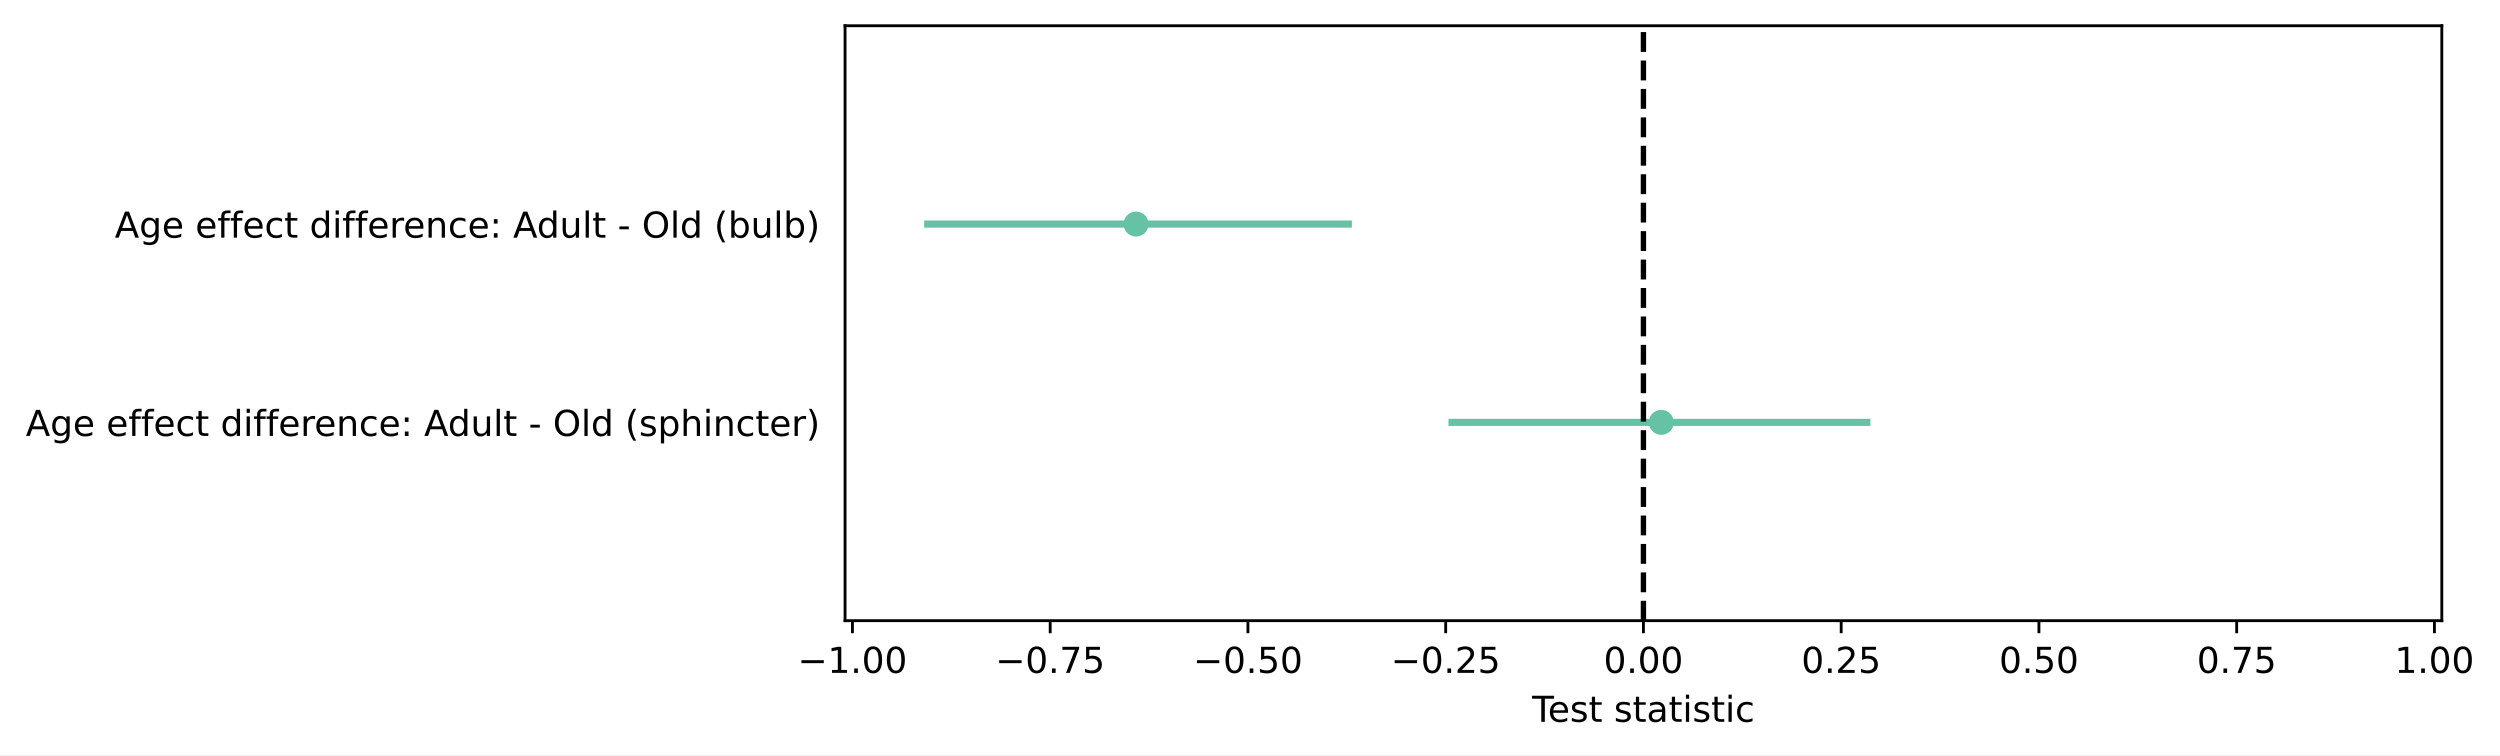
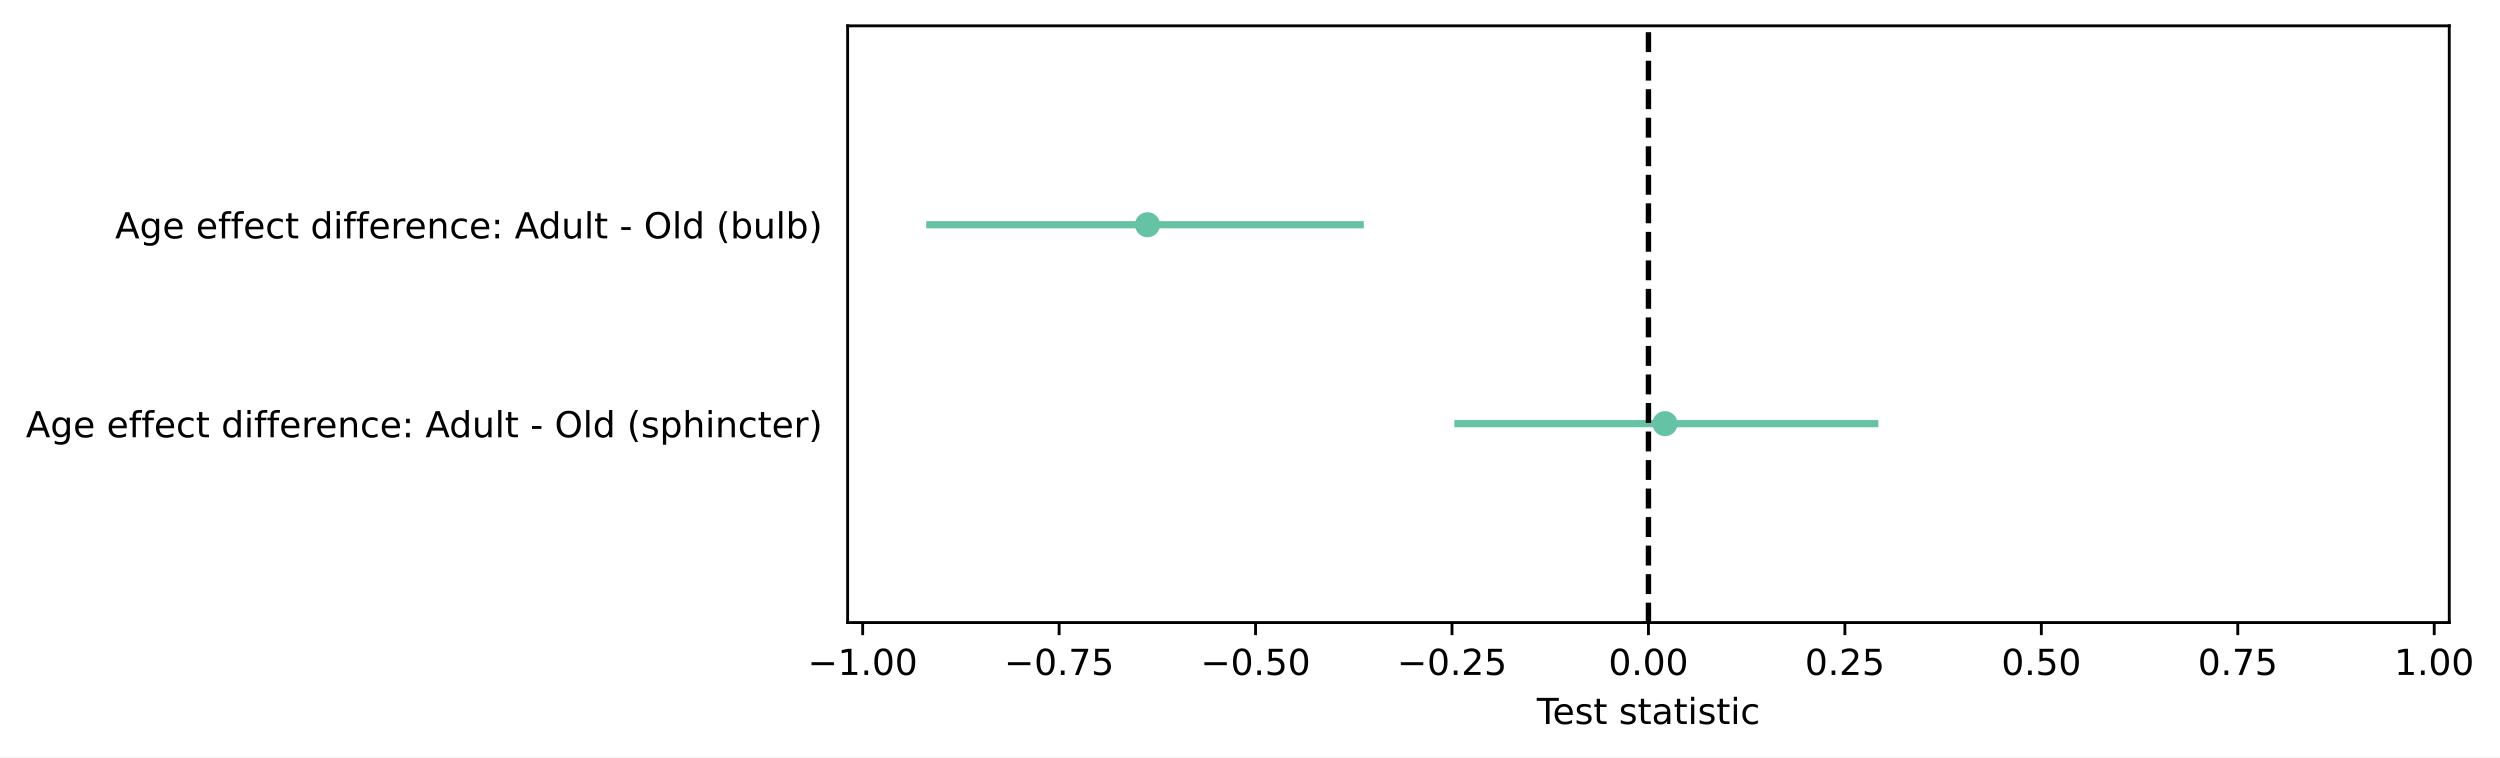
- <svg xmlns="http://www.w3.org/2000/svg" xmlns:xlink="http://www.w3.org/1999/xlink" width="698.914pt" height="211.076pt" viewBox="0 0 698.914 211.076" version="1.1">
+ <svg xmlns="http://www.w3.org/2000/svg" xmlns:xlink="http://www.w3.org/1999/xlink" width="696.788pt" height="211.076pt" viewBox="0 0 696.788 211.076" version="1.1">
  <defs>
    <style type="text/css">*{stroke-linejoin: round; stroke-linecap: butt}</style>
  </defs>
  <g id="figure_1">
    <g id="patch_1">
-       <path d="M 0 211.076  L 698.914 211.076  L 698.914 0  L 0 0  z " style="fill: #ffffff" />
+       <path d="M 0 211.076  L 696.788 211.076  L 696.788 0  L 0 0  z " style="fill: #ffffff" />
    </g>
    <g id="axes_1">
      <g id="patch_2">
        <path d="M 236.247 173.52  L 682.647 173.52  L 682.647 7.2  L 236.247 7.2  z " style="fill: #ffffff" />
      </g>
      <g id="matplotlib.axis_1">
        <g id="xtick_1">
          <g id="line2d_1">
            <defs>
-               <path id="maaec38d545" d="M 0 0  L 0 3.5  " style="stroke: #000000; stroke-width: 0.8" />
+               <path id="m2b8c812cdb" d="M 0 0  L 0 3.5  " style="stroke: #000000; stroke-width: 0.8" />
            </defs>
            <g>
-               <use xlink:href="#maaec38d545" x="238.312" y="173.52" style="stroke: #000000; stroke-width: 0.8" />
+               <use xlink:href="#m2b8c812cdb" x="240.439" y="173.52" style="stroke: #000000; stroke-width: 0.8" />
            </g>
          </g>
          <g id="text_1">
-             <g transform="translate(222.9896 188.1184) scale(0.1 -0.1)">
+             <g transform="translate(225.1161 188.1184) scale(0.1 -0.1)">
              <defs>
                <path id="DejaVuSans-2212" d="M 678 2272  L 4684 2272  L 4684 1741  L 678 1741  L 678 2272  z " transform="scale(0.015625)" />
                <path id="DejaVuSans-31" d="M 794 531  L 1825 531  L 1825 4091  L 703 3866  L 703 4441  L 1819 4666  L 2450 4666  L 2450 531  L 3481 531  L 3481 0  L 794 0  L 794 531  z " transform="scale(0.015625)" />
                <path id="DejaVuSans-2e" d="M 684 794  L 1344 794  L 1344 0  L 684 0  L 684 794  z " transform="scale(0.015625)" />
                <path id="DejaVuSans-30" d="M 2034 4250  Q 1547 4250 1301 3770  Q 1056 3291 1056 2328  Q 1056 1369 1301 889  Q 1547 409 2034 409  Q 2525 409 2770 889  Q 3016 1369 3016 2328  Q 3016 3291 2770 3770  Q 2525 4250 2034 4250  z M 2034 4750  Q 2819 4750 3233 4129  Q 3647 3509 3647 2328  Q 3647 1150 3233 529  Q 2819 -91 2034 -91  Q 1250 -91 836 529  Q 422 1150 422 2328  Q 422 3509 836 4129  Q 1250 4750 2034 4750  z " transform="scale(0.015625)" />
              </defs>
              <use xlink:href="#DejaVuSans-2212" />
              <use xlink:href="#DejaVuSans-31" x="83.789" />
              <use xlink:href="#DejaVuSans-2e" x="147.412" />
              <use xlink:href="#DejaVuSans-30" x="179.199" />
              <use xlink:href="#DejaVuSans-30" x="242.822" />
            </g>
          </g>
        </g>
        <g id="xtick_2">
          <g id="line2d_2">
            <g>
-               <use xlink:href="#maaec38d545" x="293.596" y="173.52" style="stroke: #000000; stroke-width: 0.8" />
+               <use xlink:href="#m2b8c812cdb" x="295.191" y="173.52" style="stroke: #000000; stroke-width: 0.8" />
            </g>
          </g>
          <g id="text_2">
-             <g transform="translate(278.2733 188.1184) scale(0.1 -0.1)">
+             <g transform="translate(279.8681 188.1184) scale(0.1 -0.1)">
              <defs>
                <path id="DejaVuSans-37" d="M 525 4666  L 3525 4666  L 3525 4397  L 1831 0  L 1172 0  L 2766 4134  L 525 4134  L 525 4666  z " transform="scale(0.015625)" />
                <path id="DejaVuSans-35" d="M 691 4666  L 3169 4666  L 3169 4134  L 1269 4134  L 1269 2991  Q 1406 3038 1543 3061  Q 1681 3084 1819 3084  Q 2600 3084 3056 2656  Q 3513 2228 3513 1497  Q 3513 744 3044 326  Q 2575 -91 1722 -91  Q 1428 -91 1123 -41  Q 819 9 494 109  L 494 744  Q 775 591 1075 516  Q 1375 441 1709 441  Q 2250 441 2565 725  Q 2881 1009 2881 1497  Q 2881 1984 2565 2268  Q 2250 2553 1709 2553  Q 1456 2553 1204 2497  Q 953 2441 691 2322  L 691 4666  z " transform="scale(0.015625)" />
              </defs>
              <use xlink:href="#DejaVuSans-2212" />
              <use xlink:href="#DejaVuSans-30" x="83.789" />
              <use xlink:href="#DejaVuSans-2e" x="147.412" />
              <use xlink:href="#DejaVuSans-37" x="179.199" />
              <use xlink:href="#DejaVuSans-35" x="242.822" />
            </g>
          </g>
        </g>
        <g id="xtick_3">
          <g id="line2d_3">
            <g>
-               <use xlink:href="#maaec38d545" x="348.88" y="173.52" style="stroke: #000000; stroke-width: 0.8" />
+               <use xlink:href="#m2b8c812cdb" x="349.943" y="173.52" style="stroke: #000000; stroke-width: 0.8" />
            </g>
          </g>
          <g id="text_3">
-             <g transform="translate(333.5569 188.1184) scale(0.1 -0.1)">
+             <g transform="translate(334.6202 188.1184) scale(0.1 -0.1)">
              <use xlink:href="#DejaVuSans-2212" />
              <use xlink:href="#DejaVuSans-30" x="83.789" />
              <use xlink:href="#DejaVuSans-2e" x="147.412" />
              <use xlink:href="#DejaVuSans-35" x="179.199" />
              <use xlink:href="#DejaVuSans-30" x="242.822" />
            </g>
          </g>
        </g>
        <g id="xtick_4">
          <g id="line2d_4">
            <g>
-               <use xlink:href="#maaec38d545" x="404.163" y="173.52" style="stroke: #000000; stroke-width: 0.8" />
+               <use xlink:href="#m2b8c812cdb" x="404.695" y="173.52" style="stroke: #000000; stroke-width: 0.8" />
            </g>
          </g>
          <g id="text_4">
-             <g transform="translate(388.8406 188.1184) scale(0.1 -0.1)">
+             <g transform="translate(389.3722 188.1184) scale(0.1 -0.1)">
              <defs>
                <path id="DejaVuSans-32" d="M 1228 531  L 3431 531  L 3431 0  L 469 0  L 469 531  Q 828 903 1448 1529  Q 2069 2156 2228 2338  Q 2531 2678 2651 2914  Q 2772 3150 2772 3378  Q 2772 3750 2511 3984  Q 2250 4219 1831 4219  Q 1534 4219 1204 4116  Q 875 4013 500 3803  L 500 4441  Q 881 4594 1212 4672  Q 1544 4750 1819 4750  Q 2544 4750 2975 4387  Q 3406 4025 3406 3419  Q 3406 3131 3298 2873  Q 3191 2616 2906 2266  Q 2828 2175 2409 1742  Q 1991 1309 1228 531  z " transform="scale(0.015625)" />
              </defs>
              <use xlink:href="#DejaVuSans-2212" />
              <use xlink:href="#DejaVuSans-30" x="83.789" />
              <use xlink:href="#DejaVuSans-2e" x="147.412" />
              <use xlink:href="#DejaVuSans-32" x="179.199" />
              <use xlink:href="#DejaVuSans-35" x="242.822" />
            </g>
          </g>
        </g>
        <g id="xtick_5">
          <g id="line2d_5">
            <g>
-               <use xlink:href="#maaec38d545" x="459.447" y="173.52" style="stroke: #000000; stroke-width: 0.8" />
+               <use xlink:href="#m2b8c812cdb" x="459.447" y="173.52" style="stroke: #000000; stroke-width: 0.8" />
            </g>
          </g>
          <g id="text_5">
            <g transform="translate(448.3141 188.1184) scale(0.1 -0.1)">
              <use xlink:href="#DejaVuSans-30" />
              <use xlink:href="#DejaVuSans-2e" x="63.623" />
              <use xlink:href="#DejaVuSans-30" x="95.41" />
              <use xlink:href="#DejaVuSans-30" x="159.033" />
            </g>
          </g>
        </g>
        <g id="xtick_6">
          <g id="line2d_6">
            <g>
-               <use xlink:href="#maaec38d545" x="514.731" y="173.52" style="stroke: #000000; stroke-width: 0.8" />
+               <use xlink:href="#m2b8c812cdb" x="514.199" y="173.52" style="stroke: #000000; stroke-width: 0.8" />
            </g>
          </g>
          <g id="text_6">
-             <g transform="translate(503.5977 188.1184) scale(0.1 -0.1)">
+             <g transform="translate(503.0661 188.1184) scale(0.1 -0.1)">
              <use xlink:href="#DejaVuSans-30" />
              <use xlink:href="#DejaVuSans-2e" x="63.623" />
              <use xlink:href="#DejaVuSans-32" x="95.41" />
              <use xlink:href="#DejaVuSans-35" x="159.033" />
            </g>
          </g>
        </g>
        <g id="xtick_7">
          <g id="line2d_7">
            <g>
-               <use xlink:href="#maaec38d545" x="570.014" y="173.52" style="stroke: #000000; stroke-width: 0.8" />
+               <use xlink:href="#m2b8c812cdb" x="568.951" y="173.52" style="stroke: #000000; stroke-width: 0.8" />
            </g>
          </g>
          <g id="text_7">
-             <g transform="translate(558.8814 188.1184) scale(0.1 -0.1)">
+             <g transform="translate(557.8181 188.1184) scale(0.1 -0.1)">
              <use xlink:href="#DejaVuSans-30" />
              <use xlink:href="#DejaVuSans-2e" x="63.623" />
              <use xlink:href="#DejaVuSans-35" x="95.41" />
              <use xlink:href="#DejaVuSans-30" x="159.033" />
            </g>
          </g>
        </g>
        <g id="xtick_8">
          <g id="line2d_8">
            <g>
-               <use xlink:href="#maaec38d545" x="625.298" y="173.52" style="stroke: #000000; stroke-width: 0.8" />
+               <use xlink:href="#m2b8c812cdb" x="623.703" y="173.52" style="stroke: #000000; stroke-width: 0.8" />
            </g>
          </g>
          <g id="text_8">
-             <g transform="translate(614.165 188.1184) scale(0.1 -0.1)">
+             <g transform="translate(612.5702 188.1184) scale(0.1 -0.1)">
              <use xlink:href="#DejaVuSans-30" />
              <use xlink:href="#DejaVuSans-2e" x="63.623" />
              <use xlink:href="#DejaVuSans-37" x="95.41" />
              <use xlink:href="#DejaVuSans-35" x="159.033" />
            </g>
          </g>
        </g>
        <g id="xtick_9">
          <g id="line2d_9">
            <g>
-               <use xlink:href="#maaec38d545" x="680.581" y="173.52" style="stroke: #000000; stroke-width: 0.8" />
+               <use xlink:href="#m2b8c812cdb" x="678.455" y="173.52" style="stroke: #000000; stroke-width: 0.8" />
            </g>
          </g>
          <g id="text_9">
-             <g transform="translate(669.4486 188.1184) scale(0.1 -0.1)">
+             <g transform="translate(667.3222 188.1184) scale(0.1 -0.1)">
              <use xlink:href="#DejaVuSans-31" />
              <use xlink:href="#DejaVuSans-2e" x="63.623" />
              <use xlink:href="#DejaVuSans-30" x="95.41" />
              <use xlink:href="#DejaVuSans-30" x="159.033" />
            </g>
          </g>
        </g>
        <g id="text_10">
          <g transform="translate(428.3313 201.7966) scale(0.1 -0.1)">
            <defs>
              <path id="DejaVuSans-54" d="M -19 4666  L 3928 4666  L 3928 4134  L 2272 4134  L 2272 0  L 1638 0  L 1638 4134  L -19 4134  L -19 4666  z " transform="scale(0.015625)" />
              <path id="DejaVuSans-65" d="M 3597 1894  L 3597 1613  L 953 1613  Q 991 1019 1311 708  Q 1631 397 2203 397  Q 2534 397 2845 478  Q 3156 559 3463 722  L 3463 178  Q 3153 47 2828 -22  Q 2503 -91 2169 -91  Q 1331 -91 842 396  Q 353 884 353 1716  Q 353 2575 817 3079  Q 1281 3584 2069 3584  Q 2775 3584 3186 3129  Q 3597 2675 3597 1894  z M 3022 2063  Q 3016 2534 2758 2815  Q 2500 3097 2075 3097  Q 1594 3097 1305 2825  Q 1016 2553 972 2059  L 3022 2063  z " transform="scale(0.015625)" />
              <path id="DejaVuSans-73" d="M 2834 3397  L 2834 2853  Q 2591 2978 2328 3040  Q 2066 3103 1784 3103  Q 1356 3103 1142 2972  Q 928 2841 928 2578  Q 928 2378 1081 2264  Q 1234 2150 1697 2047  L 1894 2003  Q 2506 1872 2764 1633  Q 3022 1394 3022 966  Q 3022 478 2636 193  Q 2250 -91 1575 -91  Q 1294 -91 989 -36  Q 684 19 347 128  L 347 722  Q 666 556 975 473  Q 1284 391 1588 391  Q 1994 391 2212 530  Q 2431 669 2431 922  Q 2431 1156 2273 1281  Q 2116 1406 1581 1522  L 1381 1569  Q 847 1681 609 1914  Q 372 2147 372 2553  Q 372 3047 722 3315  Q 1072 3584 1716 3584  Q 2034 3584 2315 3537  Q 2597 3491 2834 3397  z " transform="scale(0.015625)" />
              <path id="DejaVuSans-74" d="M 1172 4494  L 1172 3500  L 2356 3500  L 2356 3053  L 1172 3053  L 1172 1153  Q 1172 725 1289 603  Q 1406 481 1766 481  L 2356 481  L 2356 0  L 1766 0  Q 1100 0 847 248  Q 594 497 594 1153  L 594 3053  L 172 3053  L 172 3500  L 594 3500  L 594 4494  L 1172 4494  z " transform="scale(0.015625)" />
              <path id="DejaVuSans-20" transform="scale(0.015625)" />
              <path id="DejaVuSans-61" d="M 2194 1759  Q 1497 1759 1228 1600  Q 959 1441 959 1056  Q 959 750 1161 570  Q 1363 391 1709 391  Q 2188 391 2477 730  Q 2766 1069 2766 1631  L 2766 1759  L 2194 1759  z M 3341 1997  L 3341 0  L 2766 0  L 2766 531  Q 2569 213 2275 61  Q 1981 -91 1556 -91  Q 1019 -91 701 211  Q 384 513 384 1019  Q 384 1609 779 1909  Q 1175 2209 1959 2209  L 2766 2209  L 2766 2266  Q 2766 2663 2505 2880  Q 2244 3097 1772 3097  Q 1472 3097 1187 3025  Q 903 2953 641 2809  L 641 3341  Q 956 3463 1253 3523  Q 1550 3584 1831 3584  Q 2591 3584 2966 3190  Q 3341 2797 3341 1997  z " transform="scale(0.015625)" />
              <path id="DejaVuSans-69" d="M 603 3500  L 1178 3500  L 1178 0  L 603 0  L 603 3500  z M 603 4863  L 1178 4863  L 1178 4134  L 603 4134  L 603 4863  z " transform="scale(0.015625)" />
              <path id="DejaVuSans-63" d="M 3122 3366  L 3122 2828  Q 2878 2963 2633 3030  Q 2388 3097 2138 3097  Q 1578 3097 1268 2742  Q 959 2388 959 1747  Q 959 1106 1268 751  Q 1578 397 2138 397  Q 2388 397 2633 464  Q 2878 531 3122 666  L 3122 134  Q 2881 22 2623 -34  Q 2366 -91 2075 -91  Q 1284 -91 818 406  Q 353 903 353 1747  Q 353 2603 823 3093  Q 1294 3584 2113 3584  Q 2378 3584 2631 3529  Q 2884 3475 3122 3366  z " transform="scale(0.015625)" />
            </defs>
            <use xlink:href="#DejaVuSans-54" />
            <use xlink:href="#DejaVuSans-65" x="44.084" />
            <use xlink:href="#DejaVuSans-73" x="105.607" />
            <use xlink:href="#DejaVuSans-74" x="157.707" />
            <use xlink:href="#DejaVuSans-20" x="196.916" />
            <use xlink:href="#DejaVuSans-73" x="228.703" />
            <use xlink:href="#DejaVuSans-74" x="280.803" />
            <use xlink:href="#DejaVuSans-61" x="320.012" />
            <use xlink:href="#DejaVuSans-74" x="381.291" />
            <use xlink:href="#DejaVuSans-69" x="420.5" />
            <use xlink:href="#DejaVuSans-73" x="448.283" />
            <use xlink:href="#DejaVuSans-74" x="500.383" />
            <use xlink:href="#DejaVuSans-69" x="539.592" />
            <use xlink:href="#DejaVuSans-63" x="567.375" />
          </g>
        </g>
      </g>
      <g id="matplotlib.axis_2">
        <g id="ytick_1" />
        <g id="ytick_2">
          <g id="text_11">
            <g transform="translate(7.2 121.8792) scale(0.1 -0.1)">
              <defs>
                <path id="DejaVuSans-41" d="M 2188 4044  L 1331 1722  L 3047 1722  L 2188 4044  z M 1831 4666  L 2547 4666  L 4325 0  L 3669 0  L 3244 1197  L 1141 1197  L 716 0  L 50 0  L 1831 4666  z " transform="scale(0.015625)" />
                <path id="DejaVuSans-67" d="M 2906 1791  Q 2906 2416 2648 2759  Q 2391 3103 1925 3103  Q 1463 3103 1205 2759  Q 947 2416 947 1791  Q 947 1169 1205 825  Q 1463 481 1925 481  Q 2391 481 2648 825  Q 2906 1169 2906 1791  z M 3481 434  Q 3481 -459 3084 -895  Q 2688 -1331 1869 -1331  Q 1566 -1331 1297 -1286  Q 1028 -1241 775 -1147  L 775 -588  Q 1028 -725 1275 -790  Q 1522 -856 1778 -856  Q 2344 -856 2625 -561  Q 2906 -266 2906 331  L 2906 616  Q 2728 306 2450 153  Q 2172 0 1784 0  Q 1141 0 747 490  Q 353 981 353 1791  Q 353 2603 747 3093  Q 1141 3584 1784 3584  Q 2172 3584 2450 3431  Q 2728 3278 2906 2969  L 2906 3500  L 3481 3500  L 3481 434  z " transform="scale(0.015625)" />
                <path id="DejaVuSans-66" d="M 2375 4863  L 2375 4384  L 1825 4384  Q 1516 4384 1395 4259  Q 1275 4134 1275 3809  L 1275 3500  L 2222 3500  L 2222 3053  L 1275 3053  L 1275 0  L 697 0  L 697 3053  L 147 3053  L 147 3500  L 697 3500  L 697 3744  Q 697 4328 969 4595  Q 1241 4863 1831 4863  L 2375 4863  z " transform="scale(0.015625)" />
                <path id="DejaVuSans-64" d="M 2906 2969  L 2906 4863  L 3481 4863  L 3481 0  L 2906 0  L 2906 525  Q 2725 213 2448 61  Q 2172 -91 1784 -91  Q 1150 -91 751 415  Q 353 922 353 1747  Q 353 2572 751 3078  Q 1150 3584 1784 3584  Q 2172 3584 2448 3432  Q 2725 3281 2906 2969  z M 947 1747  Q 947 1113 1208 752  Q 1469 391 1925 391  Q 2381 391 2643 752  Q 2906 1113 2906 1747  Q 2906 2381 2643 2742  Q 2381 3103 1925 3103  Q 1469 3103 1208 2742  Q 947 2381 947 1747  z " transform="scale(0.015625)" />
                <path id="DejaVuSans-72" d="M 2631 2963  Q 2534 3019 2420 3045  Q 2306 3072 2169 3072  Q 1681 3072 1420 2755  Q 1159 2438 1159 1844  L 1159 0  L 581 0  L 581 3500  L 1159 3500  L 1159 2956  Q 1341 3275 1631 3429  Q 1922 3584 2338 3584  Q 2397 3584 2469 3576  Q 2541 3569 2628 3553  L 2631 2963  z " transform="scale(0.015625)" />
                <path id="DejaVuSans-6e" d="M 3513 2113  L 3513 0  L 2938 0  L 2938 2094  Q 2938 2591 2744 2837  Q 2550 3084 2163 3084  Q 1697 3084 1428 2787  Q 1159 2491 1159 1978  L 1159 0  L 581 0  L 581 3500  L 1159 3500  L 1159 2956  Q 1366 3272 1645 3428  Q 1925 3584 2291 3584  Q 2894 3584 3203 3211  Q 3513 2838 3513 2113  z " transform="scale(0.015625)" />
                <path id="DejaVuSans-3a" d="M 750 794  L 1409 794  L 1409 0  L 750 0  L 750 794  z M 750 3309  L 1409 3309  L 1409 2516  L 750 2516  L 750 3309  z " transform="scale(0.015625)" />
                <path id="DejaVuSans-75" d="M 544 1381  L 544 3500  L 1119 3500  L 1119 1403  Q 1119 906 1312 657  Q 1506 409 1894 409  Q 2359 409 2629 706  Q 2900 1003 2900 1516  L 2900 3500  L 3475 3500  L 3475 0  L 2900 0  L 2900 538  Q 2691 219 2414 64  Q 2138 -91 1772 -91  Q 1169 -91 856 284  Q 544 659 544 1381  z M 1991 3584  L 1991 3584  z " transform="scale(0.015625)" />
                <path id="DejaVuSans-6c" d="M 603 4863  L 1178 4863  L 1178 0  L 603 0  L 603 4863  z " transform="scale(0.015625)" />
                <path id="DejaVuSans-2d" d="M 313 2009  L 1997 2009  L 1997 1497  L 313 1497  L 313 2009  z " transform="scale(0.015625)" />
                <path id="DejaVuSans-4f" d="M 2522 4238  Q 1834 4238 1429 3725  Q 1025 3213 1025 2328  Q 1025 1447 1429 934  Q 1834 422 2522 422  Q 3209 422 3611 934  Q 4013 1447 4013 2328  Q 4013 3213 3611 3725  Q 3209 4238 2522 4238  z M 2522 4750  Q 3503 4750 4090 4092  Q 4678 3434 4678 2328  Q 4678 1225 4090 567  Q 3503 -91 2522 -91  Q 1538 -91 948 565  Q 359 1222 359 2328  Q 359 3434 948 4092  Q 1538 4750 2522 4750  z " transform="scale(0.015625)" />
                <path id="DejaVuSans-28" d="M 1984 4856  Q 1566 4138 1362 3434  Q 1159 2731 1159 2009  Q 1159 1288 1364 580  Q 1569 -128 1984 -844  L 1484 -844  Q 1016 -109 783 600  Q 550 1309 550 2009  Q 550 2706 781 3412  Q 1013 4119 1484 4856  L 1984 4856  z " transform="scale(0.015625)" />
                <path id="DejaVuSans-70" d="M 1159 525  L 1159 -1331  L 581 -1331  L 581 3500  L 1159 3500  L 1159 2969  Q 1341 3281 1617 3432  Q 1894 3584 2278 3584  Q 2916 3584 3314 3078  Q 3713 2572 3713 1747  Q 3713 922 3314 415  Q 2916 -91 2278 -91  Q 1894 -91 1617 61  Q 1341 213 1159 525  z M 3116 1747  Q 3116 2381 2855 2742  Q 2594 3103 2138 3103  Q 1681 3103 1420 2742  Q 1159 2381 1159 1747  Q 1159 1113 1420 752  Q 1681 391 2138 391  Q 2594 391 2855 752  Q 3116 1113 3116 1747  z " transform="scale(0.015625)" />
                <path id="DejaVuSans-68" d="M 3513 2113  L 3513 0  L 2938 0  L 2938 2094  Q 2938 2591 2744 2837  Q 2550 3084 2163 3084  Q 1697 3084 1428 2787  Q 1159 2491 1159 1978  L 1159 0  L 581 0  L 581 4863  L 1159 4863  L 1159 2956  Q 1366 3272 1645 3428  Q 1925 3584 2291 3584  Q 2894 3584 3203 3211  Q 3513 2838 3513 2113  z " transform="scale(0.015625)" />
                <path id="DejaVuSans-29" d="M 513 4856  L 1013 4856  Q 1481 4119 1714 3412  Q 1947 2706 1947 2009  Q 1947 1309 1714 600  Q 1481 -109 1013 -844  L 513 -844  Q 928 -128 1133 580  Q 1338 1288 1338 2009  Q 1338 2731 1133 3434  Q 928 4138 513 4856  z " transform="scale(0.015625)" />
              </defs>
              <use xlink:href="#DejaVuSans-41" />
              <use xlink:href="#DejaVuSans-67" x="68.408" />
              <use xlink:href="#DejaVuSans-65" x="131.885" />
              <use xlink:href="#DejaVuSans-20" x="193.408" />
              <use xlink:href="#DejaVuSans-65" x="225.195" />
              <use xlink:href="#DejaVuSans-66" x="286.719" />
              <use xlink:href="#DejaVuSans-66" x="321.924" />
              <use xlink:href="#DejaVuSans-65" x="357.129" />
              <use xlink:href="#DejaVuSans-63" x="418.652" />
              <use xlink:href="#DejaVuSans-74" x="473.633" />
              <use xlink:href="#DejaVuSans-20" x="512.842" />
              <use xlink:href="#DejaVuSans-64" x="544.629" />
              <use xlink:href="#DejaVuSans-69" x="608.105" />
              <use xlink:href="#DejaVuSans-66" x="635.889" />
              <use xlink:href="#DejaVuSans-66" x="671.094" />
              <use xlink:href="#DejaVuSans-65" x="706.299" />
              <use xlink:href="#DejaVuSans-72" x="767.822" />
              <use xlink:href="#DejaVuSans-65" x="806.686" />
              <use xlink:href="#DejaVuSans-6e" x="868.209" />
              <use xlink:href="#DejaVuSans-63" x="931.588" />
              <use xlink:href="#DejaVuSans-65" x="986.568" />
              <use xlink:href="#DejaVuSans-3a" x="1048.092" />
              <use xlink:href="#DejaVuSans-20" x="1081.783" />
              <use xlink:href="#DejaVuSans-41" x="1113.57" />
              <use xlink:href="#DejaVuSans-64" x="1180.229" />
              <use xlink:href="#DejaVuSans-75" x="1243.705" />
              <use xlink:href="#DejaVuSans-6c" x="1307.084" />
              <use xlink:href="#DejaVuSans-74" x="1334.867" />
              <use xlink:href="#DejaVuSans-20" x="1374.076" />
              <use xlink:href="#DejaVuSans-2d" x="1405.863" />
              <use xlink:href="#DejaVuSans-20" x="1441.947" />
              <use xlink:href="#DejaVuSans-4f" x="1473.734" />
              <use xlink:href="#DejaVuSans-6c" x="1552.445" />
              <use xlink:href="#DejaVuSans-64" x="1580.229" />
              <use xlink:href="#DejaVuSans-20" x="1643.705" />
              <use xlink:href="#DejaVuSans-28" x="1675.492" />
              <use xlink:href="#DejaVuSans-73" x="1714.506" />
              <use xlink:href="#DejaVuSans-70" x="1766.605" />
              <use xlink:href="#DejaVuSans-68" x="1830.082" />
              <use xlink:href="#DejaVuSans-69" x="1893.461" />
              <use xlink:href="#DejaVuSans-6e" x="1921.244" />
              <use xlink:href="#DejaVuSans-63" x="1984.623" />
              <use xlink:href="#DejaVuSans-74" x="2039.604" />
              <use xlink:href="#DejaVuSans-65" x="2078.812" />
              <use xlink:href="#DejaVuSans-72" x="2140.336" />
              <use xlink:href="#DejaVuSans-29" x="2181.449" />
            </g>
          </g>
        </g>
        <g id="ytick_3">
          <g id="text_12">
            <g transform="translate(32.08125 66.43922) scale(0.1 -0.1)">
              <defs>
                <path id="DejaVuSans-62" d="M 3116 1747  Q 3116 2381 2855 2742  Q 2594 3103 2138 3103  Q 1681 3103 1420 2742  Q 1159 2381 1159 1747  Q 1159 1113 1420 752  Q 1681 391 2138 391  Q 2594 391 2855 752  Q 3116 1113 3116 1747  z M 1159 2969  Q 1341 3281 1617 3432  Q 1894 3584 2278 3584  Q 2916 3584 3314 3078  Q 3713 2572 3713 1747  Q 3713 922 3314 415  Q 2916 -91 2278 -91  Q 1894 -91 1617 61  Q 1341 213 1159 525  L 1159 0  L 581 0  L 581 4863  L 1159 4863  L 1159 2969  z " transform="scale(0.015625)" />
              </defs>
              <use xlink:href="#DejaVuSans-41" />
              <use xlink:href="#DejaVuSans-67" x="68.408" />
              <use xlink:href="#DejaVuSans-65" x="131.885" />
              <use xlink:href="#DejaVuSans-20" x="193.408" />
              <use xlink:href="#DejaVuSans-65" x="225.195" />
              <use xlink:href="#DejaVuSans-66" x="286.719" />
              <use xlink:href="#DejaVuSans-66" x="321.924" />
              <use xlink:href="#DejaVuSans-65" x="357.129" />
              <use xlink:href="#DejaVuSans-63" x="418.652" />
              <use xlink:href="#DejaVuSans-74" x="473.633" />
              <use xlink:href="#DejaVuSans-20" x="512.842" />
              <use xlink:href="#DejaVuSans-64" x="544.629" />
              <use xlink:href="#DejaVuSans-69" x="608.105" />
              <use xlink:href="#DejaVuSans-66" x="635.889" />
              <use xlink:href="#DejaVuSans-66" x="671.094" />
              <use xlink:href="#DejaVuSans-65" x="706.299" />
              <use xlink:href="#DejaVuSans-72" x="767.822" />
              <use xlink:href="#DejaVuSans-65" x="806.686" />
              <use xlink:href="#DejaVuSans-6e" x="868.209" />
              <use xlink:href="#DejaVuSans-63" x="931.588" />
              <use xlink:href="#DejaVuSans-65" x="986.568" />
              <use xlink:href="#DejaVuSans-3a" x="1048.092" />
              <use xlink:href="#DejaVuSans-20" x="1081.783" />
              <use xlink:href="#DejaVuSans-41" x="1113.57" />
              <use xlink:href="#DejaVuSans-64" x="1180.229" />
              <use xlink:href="#DejaVuSans-75" x="1243.705" />
              <use xlink:href="#DejaVuSans-6c" x="1307.084" />
              <use xlink:href="#DejaVuSans-74" x="1334.867" />
              <use xlink:href="#DejaVuSans-20" x="1374.076" />
              <use xlink:href="#DejaVuSans-2d" x="1405.863" />
              <use xlink:href="#DejaVuSans-20" x="1441.947" />
              <use xlink:href="#DejaVuSans-4f" x="1473.734" />
              <use xlink:href="#DejaVuSans-6c" x="1552.445" />
              <use xlink:href="#DejaVuSans-64" x="1580.229" />
              <use xlink:href="#DejaVuSans-20" x="1643.705" />
              <use xlink:href="#DejaVuSans-28" x="1675.492" />
              <use xlink:href="#DejaVuSans-62" x="1714.506" />
              <use xlink:href="#DejaVuSans-75" x="1777.982" />
              <use xlink:href="#DejaVuSans-6c" x="1841.361" />
              <use xlink:href="#DejaVuSans-62" x="1869.145" />
              <use xlink:href="#DejaVuSans-29" x="1932.621" />
            </g>
          </g>
        </g>
        <g id="ytick_4" />
      </g>
      <g id="LineCollection_1">
-         <path d="M 404.944 118.08  L 522.903 118.08  " clip-path="url(#p12c266e880)" style="fill: none; stroke: #66c2a5; stroke-width: 2" />
+         <path d="M 405.346 118.08  L 523.521 118.08  " clip-path="url(#pe211e07ca5)" style="fill: none; stroke: #66c2a5; stroke-width: 2" />
      </g>
      <g id="line2d_10">
-         <path d="M 464.44 118.08  " clip-path="url(#p12c266e880)" style="fill: none; stroke: #66c2a5; stroke-width: 1.5; stroke-linecap: square" />
+         <path d="M 464.059 118.08  " clip-path="url(#pe211e07ca5)" style="fill: none; stroke: #66c2a5; stroke-width: 1.5; stroke-linecap: square" />
        <defs>
-           <path id="me354bfbdea" d="M 0 3  C 0.796 3 1.559 2.684 2.121 2.121  C 2.684 1.559 3 0.796 3 0  C 3 -0.796 2.684 -1.559 2.121 -2.121  C 1.559 -2.684 0.796 -3 0 -3  C -0.796 -3 -1.559 -2.684 -2.121 -2.121  C -2.684 -1.559 -3 -0.796 -3 0  C -3 0.796 -2.684 1.559 -2.121 2.121  C -1.559 2.684 -0.796 3 0 3  z " style="stroke: #66c2a5" />
+           <path id="mc04ad7dfe3" d="M 0 3  C 0.796 3 1.559 2.684 2.121 2.121  C 2.684 1.559 3 0.796 3 0  C 3 -0.796 2.684 -1.559 2.121 -2.121  C 1.559 -2.684 0.796 -3 0 -3  C -0.796 -3 -1.559 -2.684 -2.121 -2.121  C -2.684 -1.559 -3 -0.796 -3 0  C -3 0.796 -2.684 1.559 -2.121 2.121  C -1.559 2.684 -0.796 3 0 3  z " style="stroke: #66c2a5" />
        </defs>
-         <g clip-path="url(#p12c266e880)">
-           <use xlink:href="#me354bfbdea" x="464.44" y="118.08" style="fill: #66c2a5; stroke: #66c2a5" />
+         <g clip-path="url(#pe211e07ca5)">
+           <use xlink:href="#mc04ad7dfe3" x="464.059" y="118.08" style="fill: #66c2a5; stroke: #66c2a5" />
        </g>
      </g>
      <g id="LineCollection_2">
-         <path d="M 258.36 62.64  L 377.944 62.64  " clip-path="url(#p12c266e880)" style="fill: none; stroke: #66c2a5; stroke-width: 2" />
+         <path d="M 258.148 62.64  L 380.109 62.64  " clip-path="url(#pe211e07ca5)" style="fill: none; stroke: #66c2a5; stroke-width: 2" />
      </g>
      <g id="line2d_11">
-         <path d="M 317.6 62.64  " clip-path="url(#p12c266e880)" style="fill: none; stroke: #66c2a5; stroke-width: 1.5; stroke-linecap: square" />
-         <g clip-path="url(#p12c266e880)">
-           <use xlink:href="#me354bfbdea" x="317.6" y="62.64" style="fill: #66c2a5; stroke: #66c2a5" />
+         <path d="M 319.821 62.64  " clip-path="url(#pe211e07ca5)" style="fill: none; stroke: #66c2a5; stroke-width: 1.5; stroke-linecap: square" />
+         <g clip-path="url(#pe211e07ca5)">
+           <use xlink:href="#mc04ad7dfe3" x="319.821" y="62.64" style="fill: #66c2a5; stroke: #66c2a5" />
        </g>
      </g>
      <g id="line2d_12">
-         <path d="M 459.447 173.52  L 459.447 7.2  " clip-path="url(#p12c266e880)" style="fill: none; stroke-dasharray: 5.55,2.4; stroke-dashoffset: 0; stroke: #000000; stroke-width: 1.5" />
+         <path d="M 459.447 173.52  L 459.447 7.2  " clip-path="url(#pe211e07ca5)" style="fill: none; stroke-dasharray: 5.55,2.4; stroke-dashoffset: 0; stroke: #000000; stroke-width: 1.5" />
      </g>
      <g id="patch_3">
        <path d="M 236.247 173.52  L 236.247 7.2  " style="fill: none; stroke: #000000; stroke-width: 0.8; stroke-linejoin: miter; stroke-linecap: square" />
      </g>
      <g id="patch_4">
        <path d="M 682.647 173.52  L 682.647 7.2  " style="fill: none; stroke: #000000; stroke-width: 0.8; stroke-linejoin: miter; stroke-linecap: square" />
      </g>
      <g id="patch_5">
        <path d="M 236.247 173.52  L 682.647 173.52  " style="fill: none; stroke: #000000; stroke-width: 0.8; stroke-linejoin: miter; stroke-linecap: square" />
      </g>
      <g id="patch_6">
        <path d="M 236.247 7.2  L 682.647 7.2  " style="fill: none; stroke: #000000; stroke-width: 0.8; stroke-linejoin: miter; stroke-linecap: square" />
      </g>
    </g>
  </g>
  <defs>
-     <clipPath id="p12c266e880">
+     <clipPath id="pe211e07ca5">
      <rect x="236.247" y="7.2" width="446.4" height="166.32" />
    </clipPath>
  </defs>
</svg>
